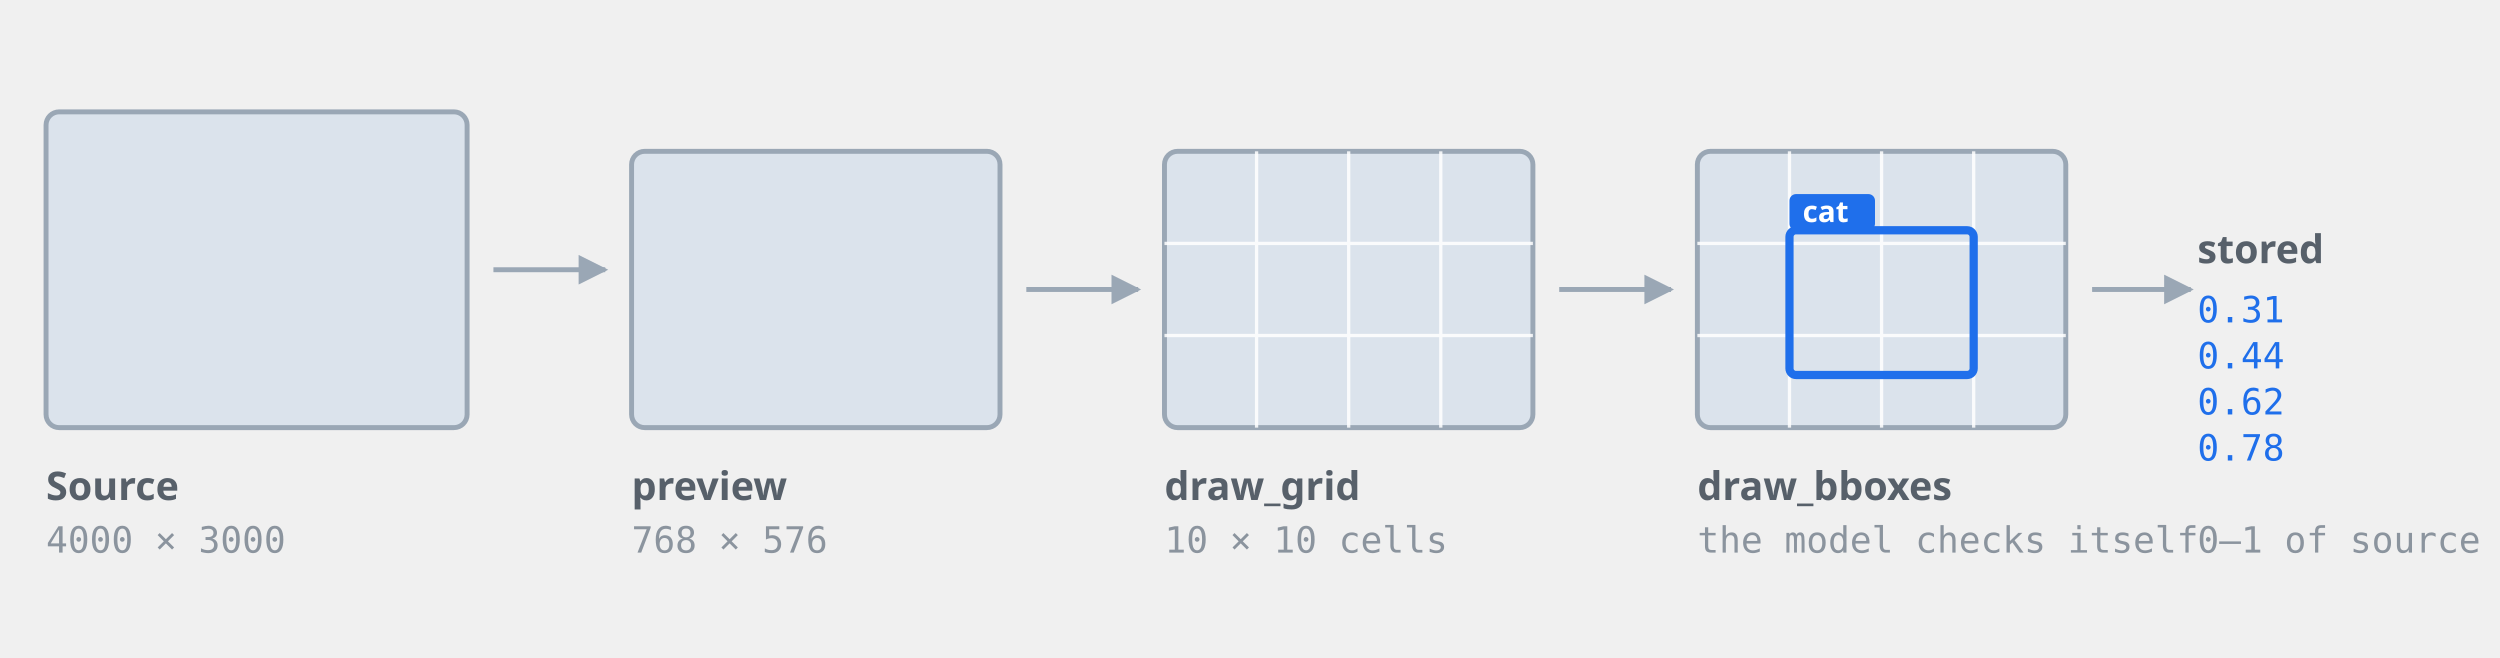
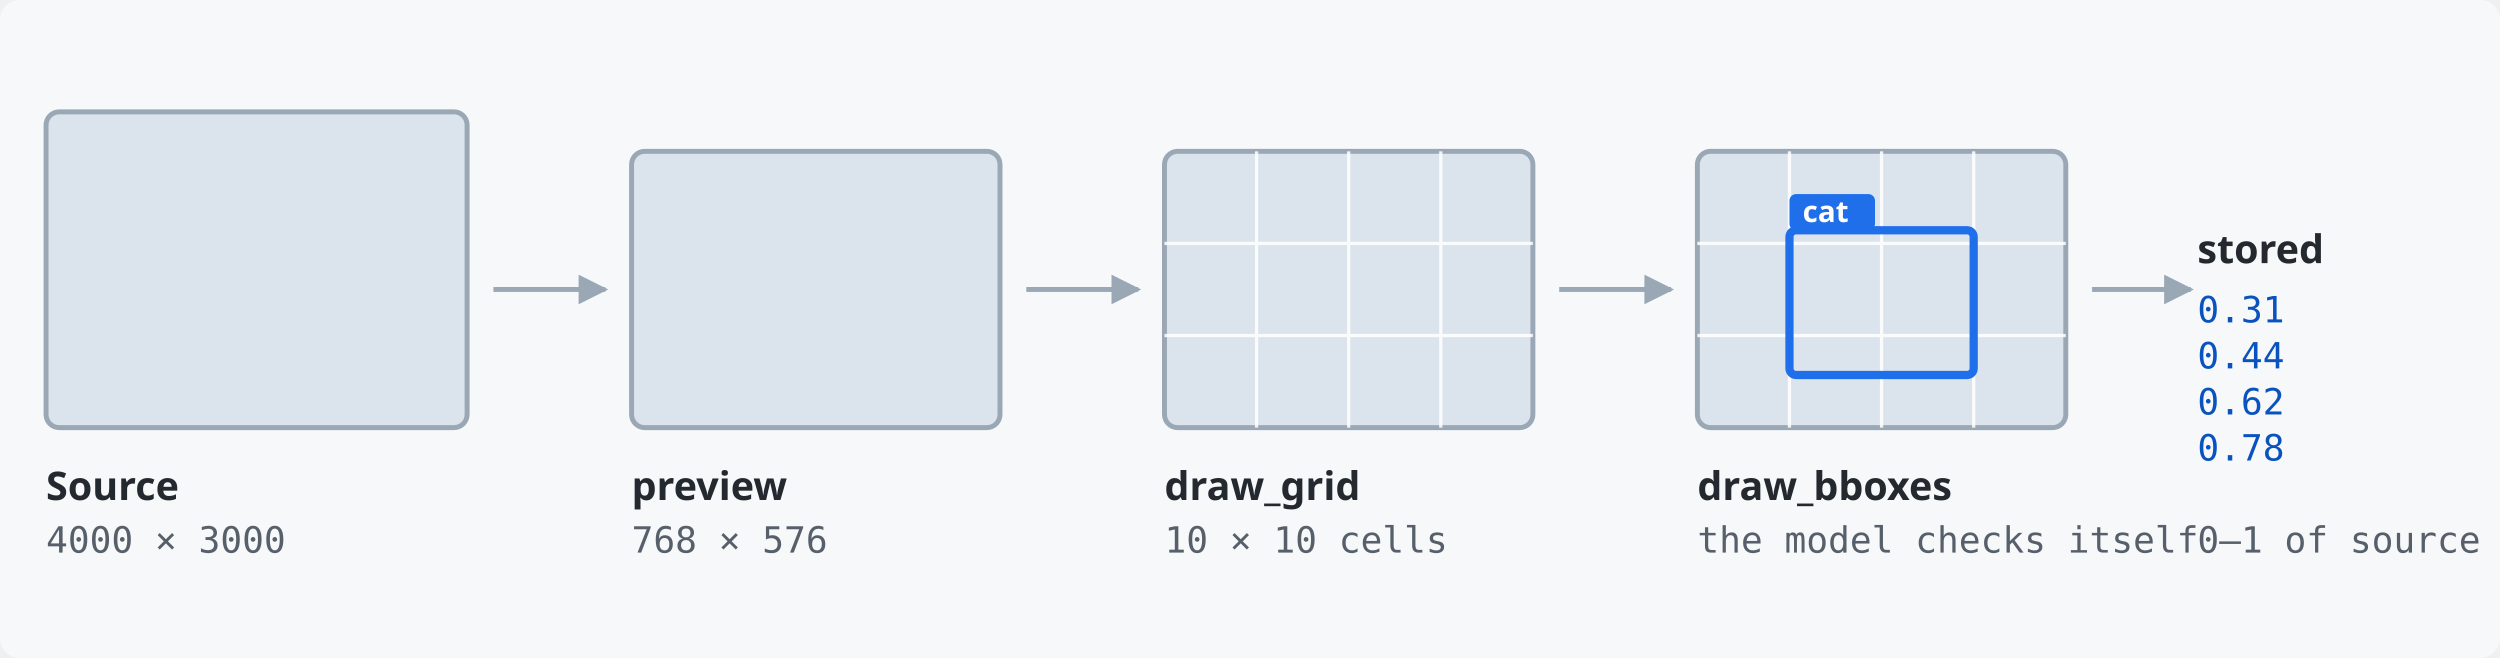
<svg xmlns="http://www.w3.org/2000/svg" width="760" height="200" viewBox="0 0 760 200" role="img" aria-label="Source image, downscaled preview, grid overlay, box overlay, normalized coordinates">
  <style>
-     .lbl { font: 600 12px ui-sans-serif, system-ui, sans-serif; fill: #57606a; }
-     .sub { font: 400 11px ui-monospace, SFMono-Regular, monospace; fill: #8b949e; }
+     .lbl { font: 600 12px ui-sans-serif, system-ui, sans-serif; fill: #24292f; }
+     .sub { font: 400 11px ui-monospace, SFMono-Regular, monospace; fill: #57606a; }
    .frame { fill: #dbe3ec; stroke: #9aa7b5; stroke-width: 1.5; }
    .grid { stroke: #ffffff; stroke-width: 1; opacity: .85; }
    .arrow { stroke: #9aa7b5; stroke-width: 1.5; fill: none; marker-end: url(#a); }
    .box { fill: none; stroke: #1f6feb; stroke-width: 2.5; }
    .tag { fill: #1f6feb; }
    .tagtext { font: 600 9px ui-sans-serif, system-ui, sans-serif; fill: #ffffff; }
-     .code { font: 400 11px ui-monospace, SFMono-Regular, monospace; fill: #1f6feb; }
+     .code { font: 400 11px ui-monospace, SFMono-Regular, monospace; fill: #0a53be; }
  </style>
  <defs>
    <marker id="a" viewBox="0 0 10 10" refX="9" refY="5" markerWidth="6" markerHeight="6" orient="auto-start-reverse">
      <path d="M0 0 10 5 0 10z" fill="#9aa7b5" />
    </marker>
  </defs>
+   <rect width="760" height="200" rx="6" fill="#f6f8fa" />
  <rect class="frame" x="14" y="34" width="128" height="96" rx="4" />
  <text class="lbl" x="14" y="152">Source</text>
  <text class="sub" x="14" y="168">4000 × 3000</text>
-   <path class="arrow" d="M150 82h34" />
+   <path class="arrow" d="M150 88h34" />
  <rect class="frame" x="192" y="46" width="112" height="84" rx="4" />
  <text class="lbl" x="192" y="152">preview</text>
  <text class="sub" x="192" y="168">768 × 576</text>
  <path class="arrow" d="M312 88h34" />
  <rect class="frame" x="354" y="46" width="112" height="84" rx="4" />
  <g class="grid">
    <path d="M382 46v84M410 46v84M438 46v84M354 74h112M354 102h112" />
  </g>
  <text class="lbl" x="354" y="152">draw_grid</text>
  <text class="sub" x="354" y="168">10 × 10 cells</text>
  <path class="arrow" d="M474 88h34" />
  <rect class="frame" x="516" y="46" width="112" height="84" rx="4" />
  <g class="grid">
    <path d="M544 46v84M572 46v84M600 46v84M516 74h112M516 102h112" />
  </g>
  <rect class="box" x="544" y="70" width="56" height="44" rx="2" />
  <rect class="tag" x="544" y="59" width="26" height="11" rx="2" />
  <text class="tagtext" x="548" y="67.5">cat</text>
  <text class="lbl" x="516" y="152">draw_bboxes</text>
  <text class="sub" x="516" y="168">the model checks itself</text>
  <path class="arrow" d="M636 88h30" />
  <text class="lbl" x="668" y="80">stored</text>
  <text class="code" x="668" y="98">0.31</text>
  <text class="code" x="668" y="112">0.44</text>
  <text class="code" x="668" y="126">0.62</text>
  <text class="code" x="668" y="140">0.78</text>
  <text class="sub" x="668" y="168">0–1 of source</text>
</svg>
